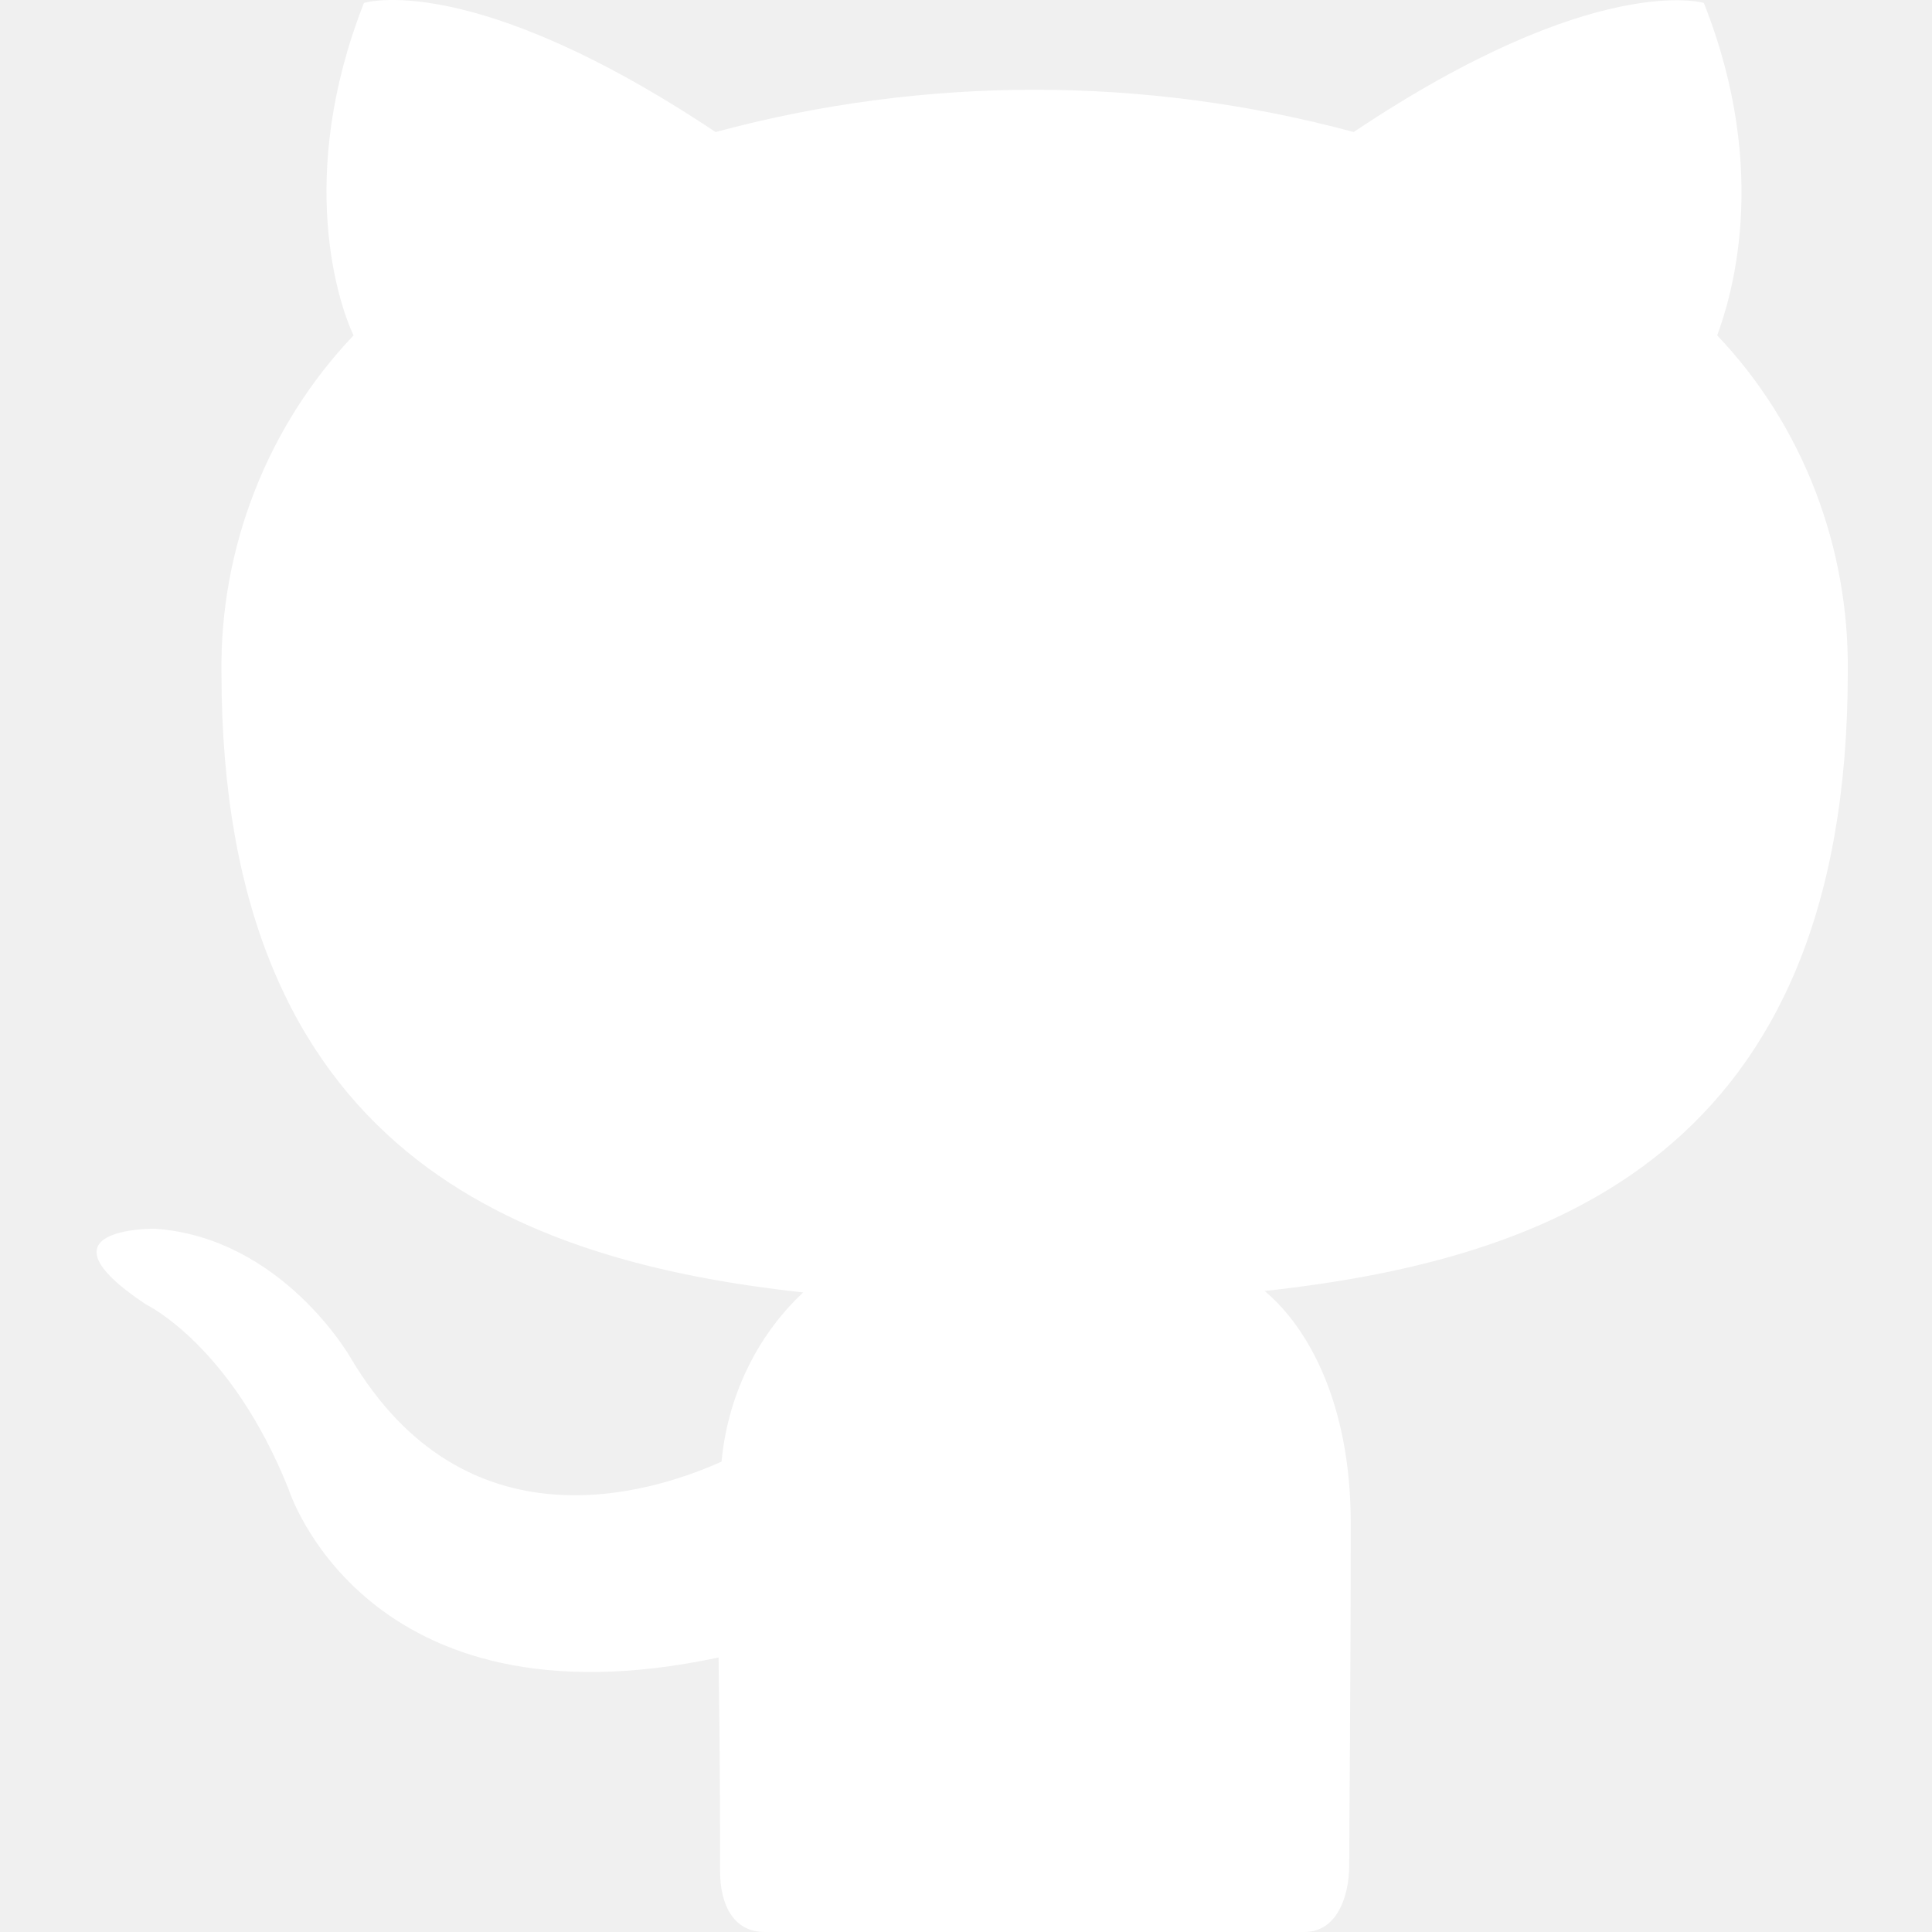
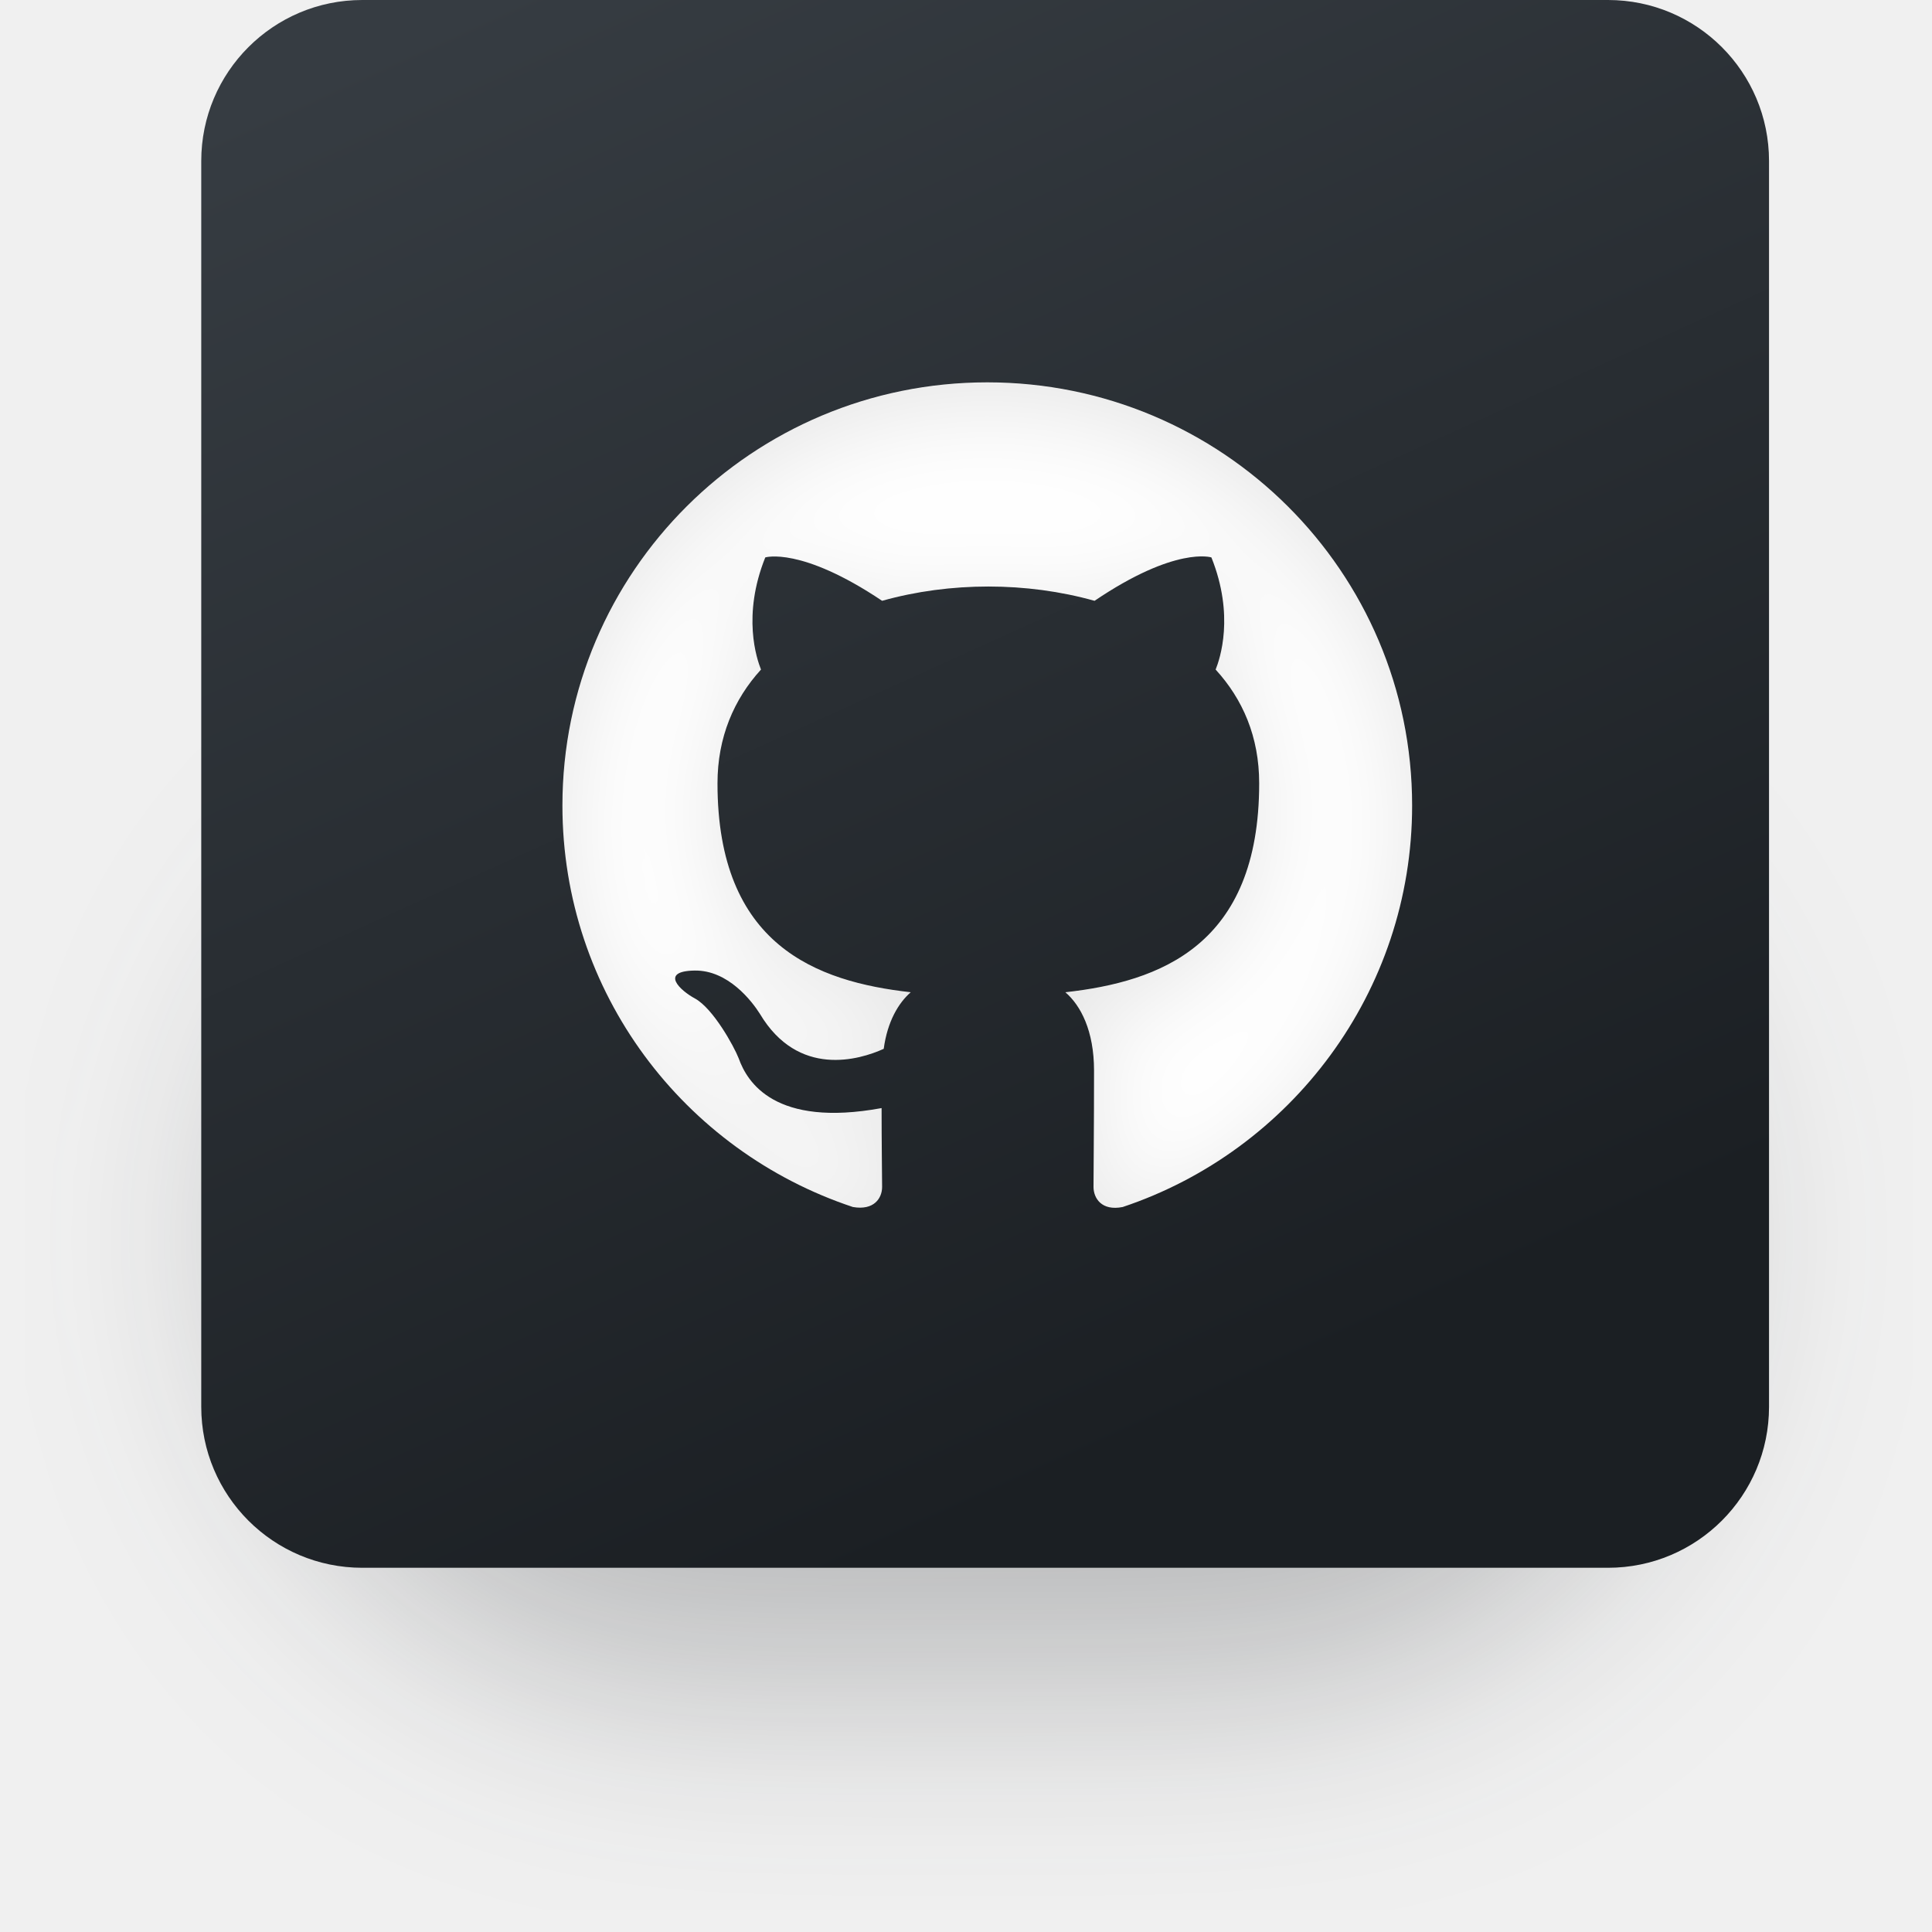
- <svg xmlns="http://www.w3.org/2000/svg" width="32" height="32" viewBox="0 0 32 32" fill="none">
-   <path d="M12.665 32C12.155 32 11.927 31.558 11.927 30.993C11.927 30.427 11.927 29.198 11.902 27.453C6.029 28.707 4.775 24.652 4.775 24.652C3.817 22.268 2.415 21.604 2.415 21.604C0.498 20.326 2.563 20.351 2.563 20.351C4.676 20.498 5.807 22.489 5.807 22.489C7.699 25.684 10.746 24.75 11.951 24.209C12.05 23.152 12.516 22.144 13.303 21.407C8.609 20.891 3.668 19.097 3.668 11.134C3.644 9.069 4.43 7.054 5.856 5.555C5.61 5.039 4.897 2.925 6.028 0.049C6.028 0.049 7.797 -0.516 11.852 2.187C15.318 1.253 18.955 1.253 22.421 2.187C26.427 -0.492 28.221 0.049 28.221 0.049C29.352 2.9 28.639 5.014 28.442 5.555C29.868 7.054 30.63 9.069 30.605 11.134C30.605 19.122 25.666 20.866 20.946 21.383C21.683 21.997 22.372 23.275 22.372 25.217C22.372 28.019 22.347 30.231 22.347 30.894C22.347 31.435 22.13 32 21.608 32H12.665Z" fill="white" />
+ <svg xmlns="http://www.w3.org/2000/svg" width="48" height="48" viewBox="0 0 48 48" fill="none">
+   <g opacity="0.25" filter="url(#filter0_f_5045_448)">
+     <rect x="6.09" y="19.528" width="35.955" height="22.472" rx="11.236" fill="url(#paint0_linear_5045_448)" />
+   </g>
+   <rect x="5" width="38.951" height="38.951" rx="4" fill="url(#paint1_linear_5045_448)" />
+   <g filter="url(#filter1_i_5045_448)">
+     <path fill-rule="evenodd" clip-rule="evenodd" d="M24.529 9.499C18.696 9.499 13.973 14.204 13.973 20.013C13.973 24.665 16.994 28.595 21.19 29.988C21.718 30.08 21.916 29.765 21.916 29.489C21.916 29.239 21.903 28.411 21.903 27.53C19.251 28.017 18.564 26.886 18.353 26.295C18.235 25.993 17.72 25.06 17.271 24.81C16.902 24.613 16.374 24.127 17.258 24.113C18.09 24.1 18.683 24.876 18.881 25.191C19.831 26.781 21.349 26.334 21.956 26.058C22.048 25.375 22.325 24.915 22.628 24.652C20.28 24.389 17.826 23.483 17.826 19.461C17.826 18.318 18.235 17.371 18.907 16.635C18.802 16.372 18.433 15.295 19.013 13.849C19.013 13.849 19.897 13.573 21.916 14.927C22.76 14.69 23.658 14.572 24.555 14.572C25.452 14.572 26.349 14.69 27.194 14.927C29.213 13.56 30.097 13.849 30.097 13.849C30.677 15.295 30.308 16.372 30.202 16.635C30.875 17.371 31.284 18.304 31.284 19.461C31.284 23.496 28.817 24.389 26.468 24.652C26.851 24.981 27.181 25.612 27.181 26.597C27.181 28.003 27.168 29.134 27.168 29.489C27.168 29.765 27.365 30.093 27.893 29.988C32.063 28.595 35.084 24.652 35.084 20.013C35.084 14.204 30.361 9.499 24.529 9.499Z" fill="white" />
+   </g>
+   <defs>
+     <filter id="filter0_f_5045_448" x="0.63" y="14.068" width="46.875" height="33.392" filterUnits="userSpaceOnUse" color-interpolation-filters="sRGB">
+       <feFlood flood-opacity="0" result="BackgroundImageFix" />
+       <feBlend mode="normal" in="SourceGraphic" in2="BackgroundImageFix" result="shape" />
+       <feGaussianBlur stdDeviation="2.73" result="effect1_foregroundBlur_5045_448" />
+     </filter>
+     <filter id="filter1_i_5045_448" x="12.389" y="7.917" width="23.751" height="24.251" filterUnits="userSpaceOnUse" color-interpolation-filters="sRGB">
+       <feFlood flood-opacity="0" result="BackgroundImageFix" />
+       <feBlend mode="normal" in="SourceGraphic" in2="BackgroundImageFix" result="shape" />
+       <feColorMatrix in="SourceAlpha" type="matrix" values="0 0 0 0 0 0 0 0 0 0 0 0 0 0 0 0 0 0 127 0" result="hardAlpha" />
+       <feOffset dy="0.5" />
+       <feGaussianBlur stdDeviation="1.25" />
+       <feComposite in2="hardAlpha" operator="arithmetic" k2="-1" k3="1" />
+       <feColorMatrix type="matrix" values="0 0 0 0 0 0 0 0 0 0 0 0 0 0 0 0 0 0 0.1 0" />
+       <feBlend mode="normal" in2="shape" result="effect1_innerShadow_5045_448" />
+     </filter>
+     <linearGradient id="paint0_linear_5045_448" x1="26.552" y1="42.67" x2="19.224" y2="16.839" gradientUnits="userSpaceOnUse">
+       <stop offset="0.073" stop-color="#1B1F23" />
+       <stop offset="0.974" stop-color="#363C42" />
+     </linearGradient>
+     <linearGradient id="paint1_linear_5045_448" x1="27.167" y1="40.112" x2="8.958" y2="-8.3411e-07" gradientUnits="userSpaceOnUse">
+       <stop offset="0.073" stop-color="#1B1F23" />
+       <stop offset="0.974" stop-color="#363C42" />
+     </linearGradient>
+   </defs>
</svg>
